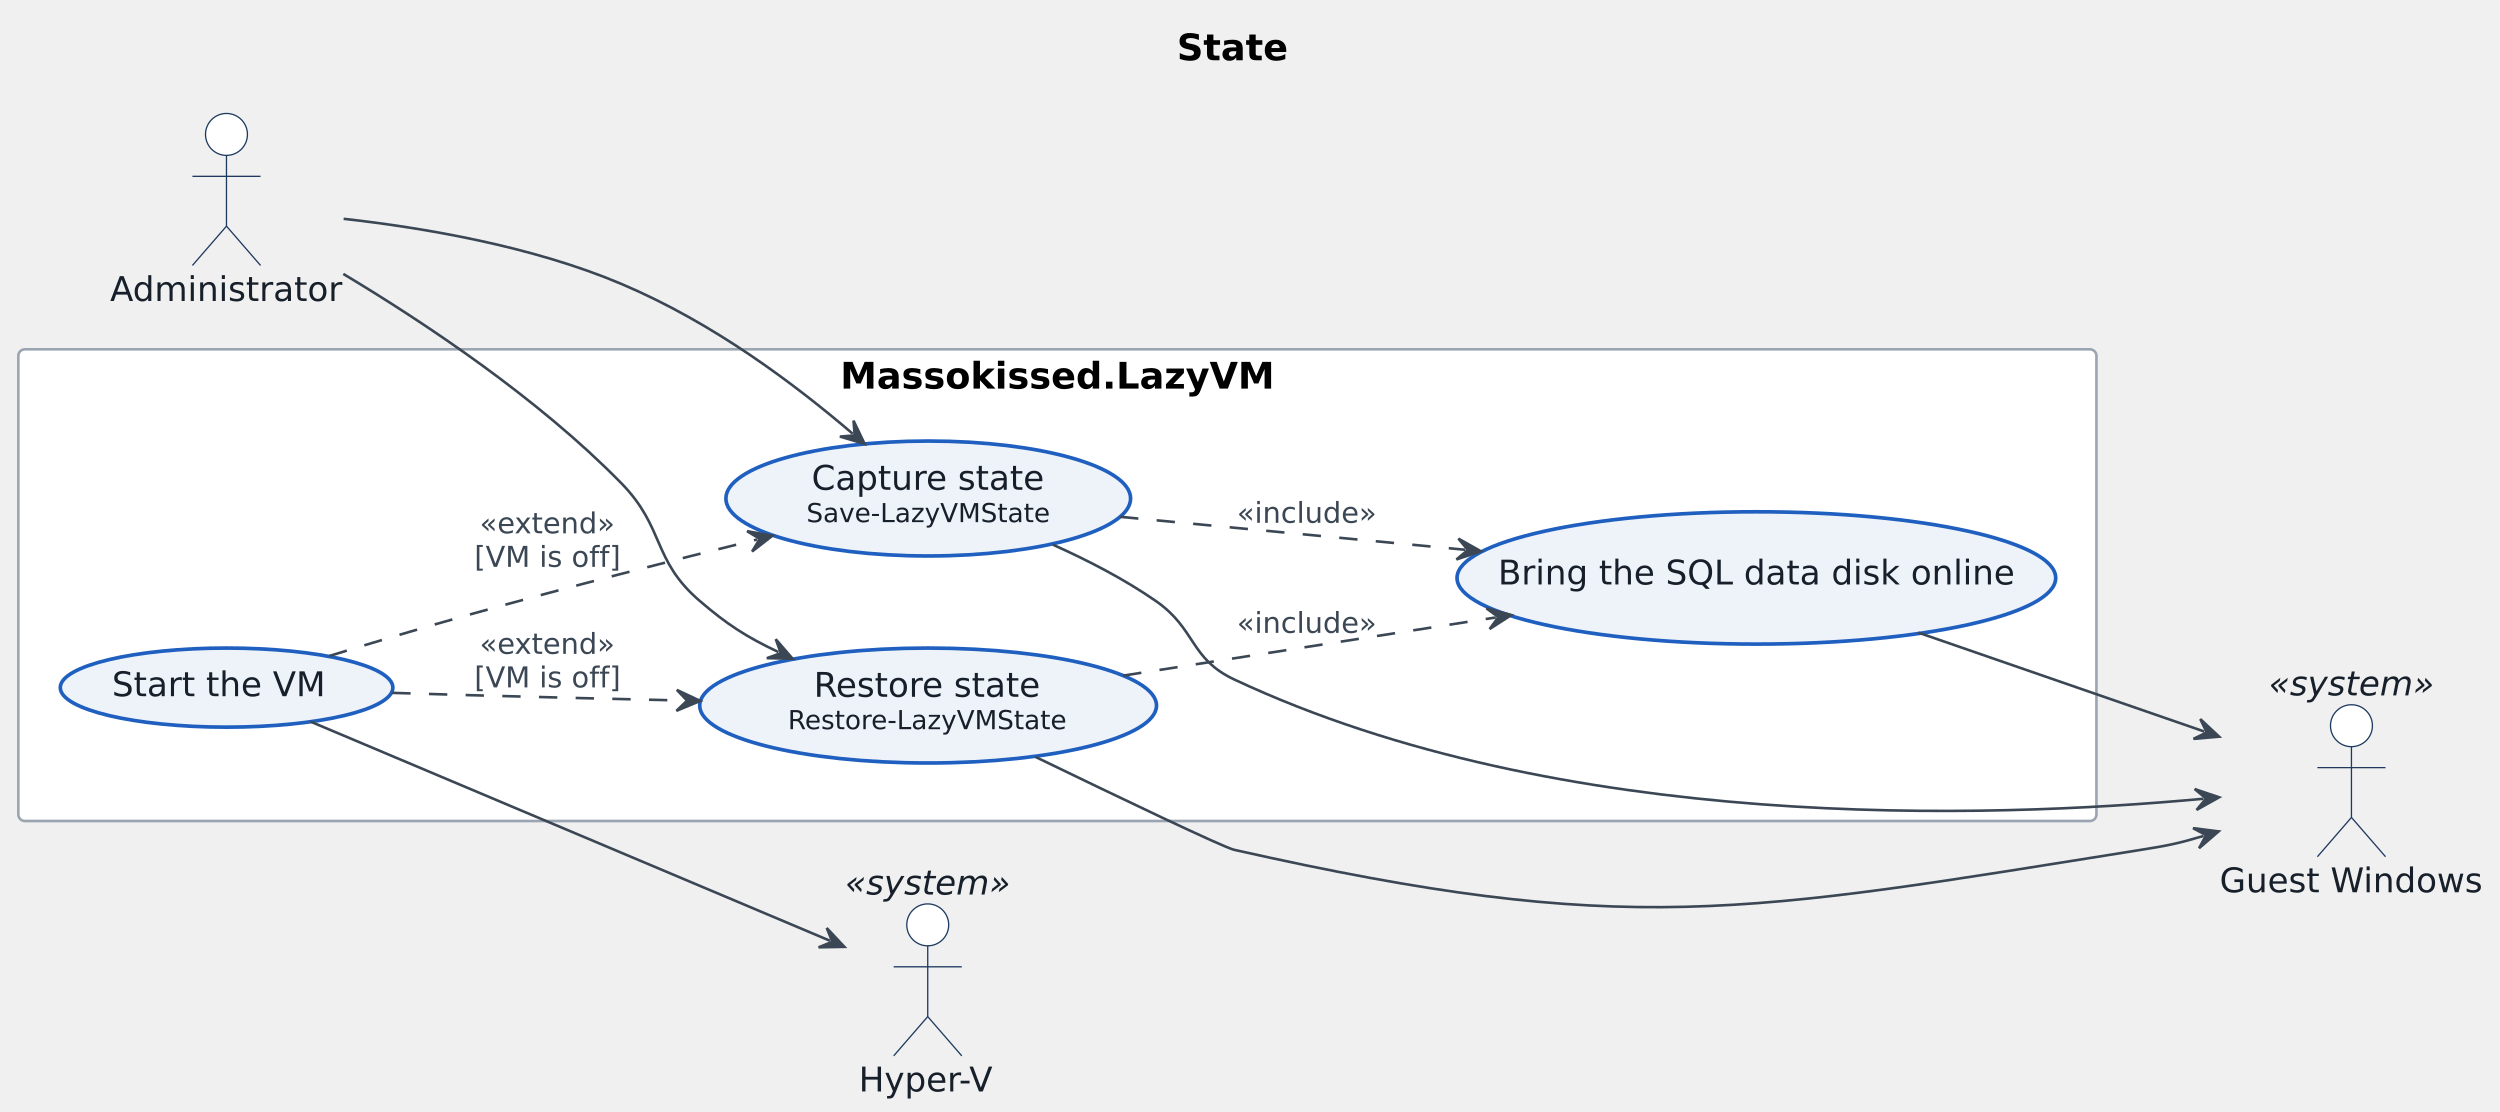
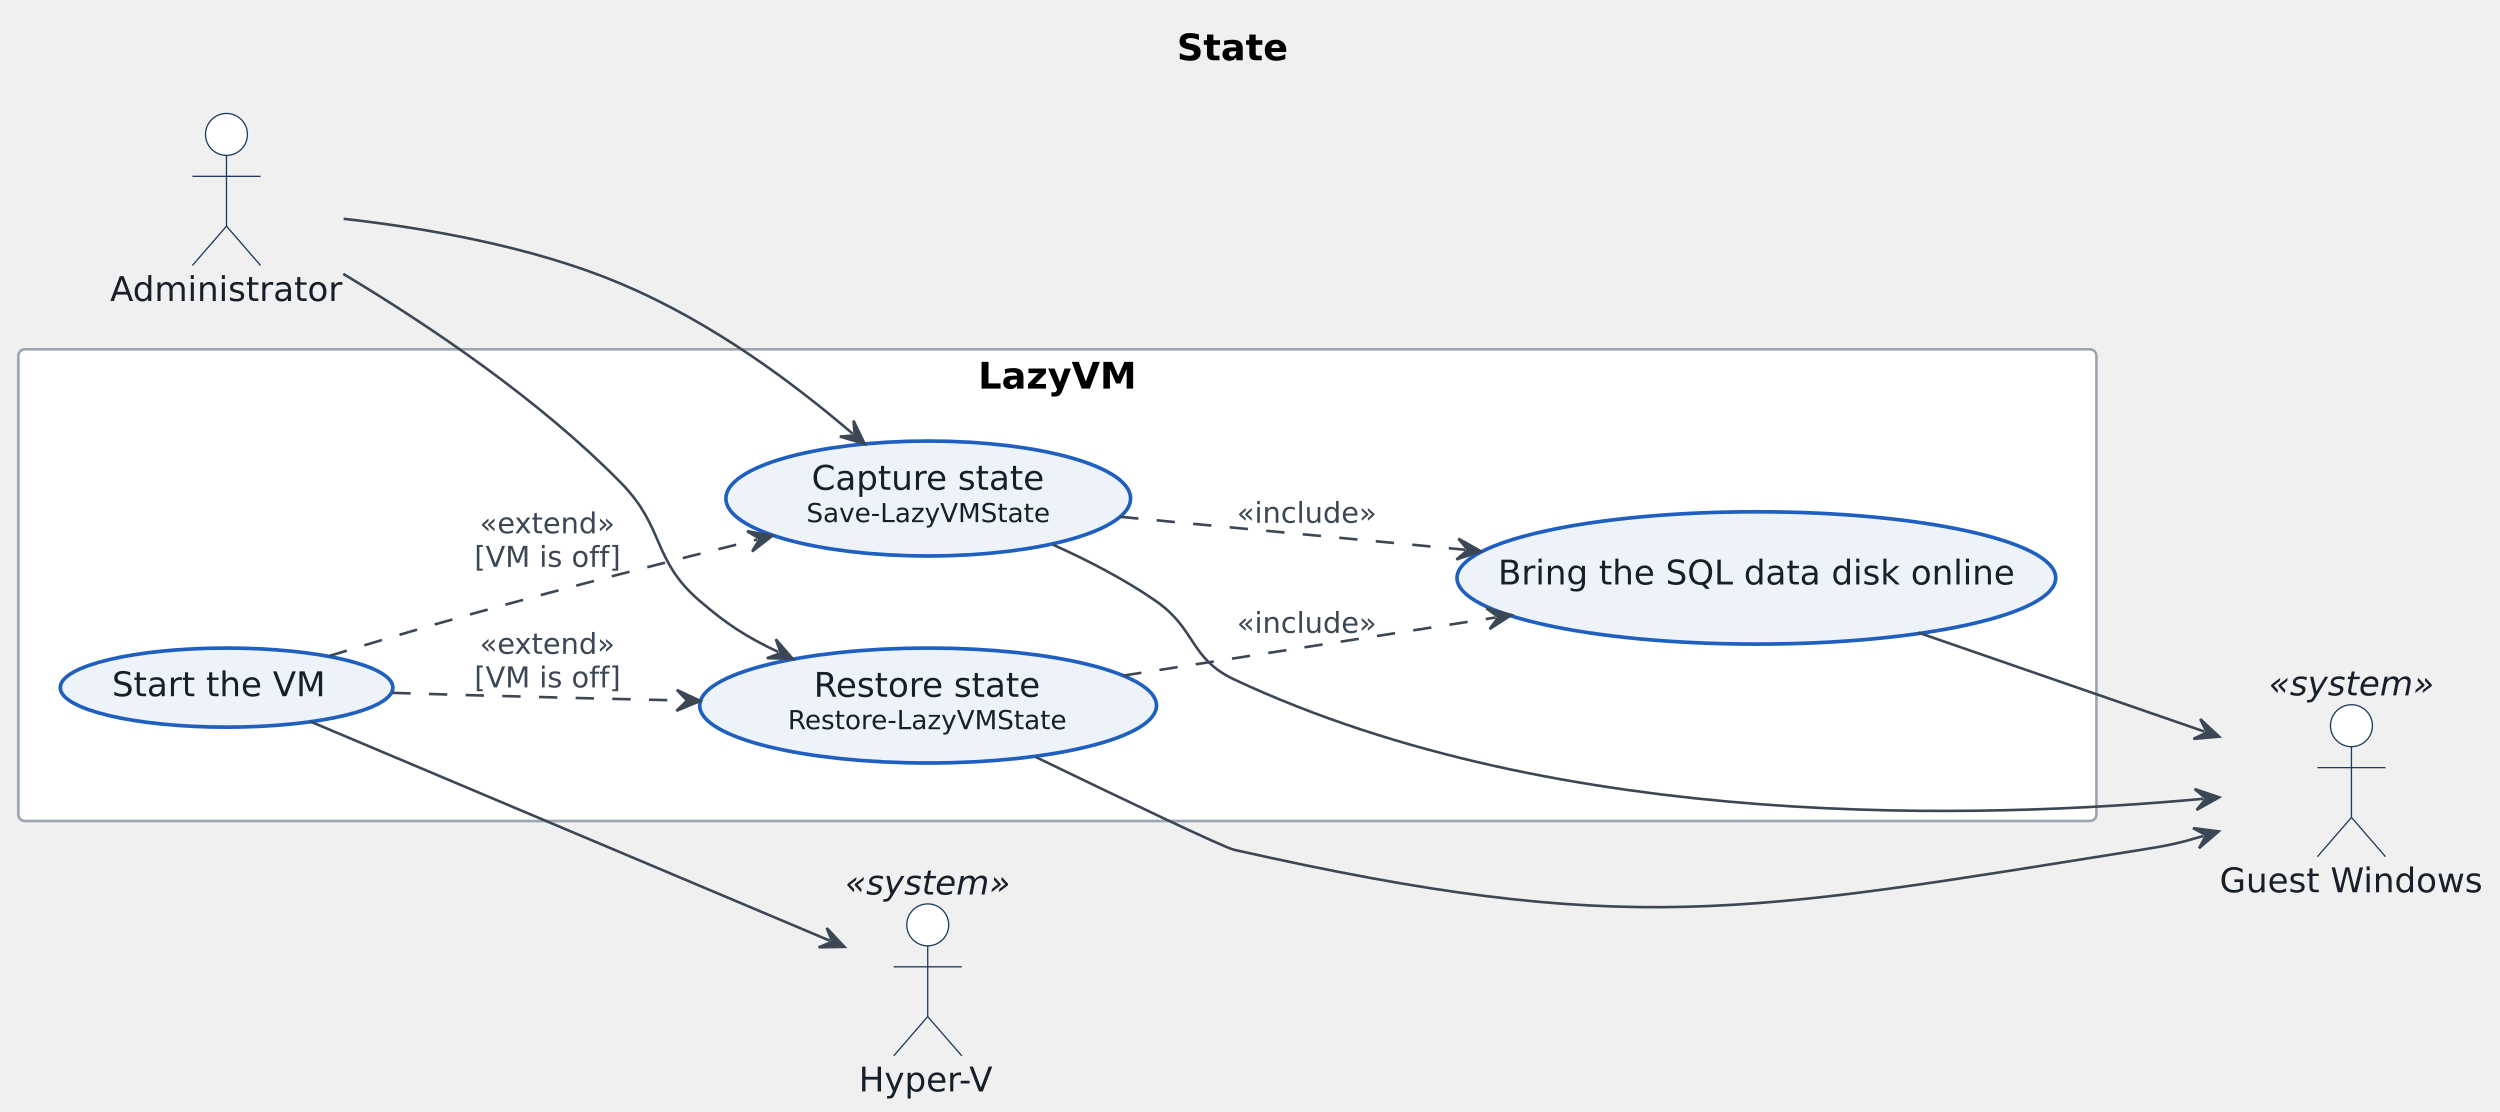
<svg xmlns="http://www.w3.org/2000/svg" contentStyleType="text/css" height="424px" preserveAspectRatio="none" style="width:954px;height:424px;background:#FFFFFF;" version="1.1" viewBox="0 0 954 424" width="954px" zoomAndPan="magnify">
  <defs />
  <g>
    <text fill="#000000" font-family="DejaVu Sans,Verdana,Segoe UI,Arial,sans-serif" font-size="14" font-weight="bold" lengthAdjust="spacing" textLength="42.41" x="449.11" y="22.995">State</text>
-     <g id="cluster_Massokissed.LazyVM">
+     <g id="cluster_LazyVM">
      <rect fill="#FFFFFF" height="180" rx="2.5" ry="2.5" style="stroke:#9AA5B1;stroke-width:1.0;" width="793" x="7" y="133.297" />
-       <text fill="#000000" font-family="DejaVu Sans,Verdana,Segoe UI,Arial,sans-serif" font-size="14" font-weight="bold" lengthAdjust="spacing" textLength="165.683" x="320.659" y="148.292">Massokissed.LazyVM</text>
+       <text fill="#000000" font-family="DejaVu Sans,Verdana,Segoe UI,Arial,sans-serif" font-size="14" font-weight="bold" lengthAdjust="spacing" textLength="60.42" x="373.29" y="148.292">LazyVM</text>
    </g>
    <g id="elem_Capture">
      <ellipse cx="354.217" cy="190.229" fill="#EEF3FA" rx="77.217" ry="21.932" style="stroke:#1F5FBF;stroke-width:1.4;" />
      <text fill="#17202A" font-family="DejaVu Sans,Verdana,Segoe UI,Arial,sans-serif" font-size="13" lengthAdjust="spacing" textLength="89.039" x="309.698" y="186.909">Capture state</text>
      <text fill="#17202A" font-family="DejaVu Sans,Verdana,Segoe UI,Arial,sans-serif" font-size="10" lengthAdjust="spacing" textLength="92.959" x="307.738" y="199.257">Save-LazyVMState</text>
    </g>
    <g id="elem_Restore">
      <ellipse cx="354.164" cy="269.229" fill="#EEF3FA" rx="87.164" ry="21.932" style="stroke:#1F5FBF;stroke-width:1.4;" />
      <text fill="#17202A" font-family="DejaVu Sans,Verdana,Segoe UI,Arial,sans-serif" font-size="13" lengthAdjust="spacing" textLength="87.261" x="310.534" y="265.909">Restore state</text>
      <text fill="#17202A" font-family="DejaVu Sans,Verdana,Segoe UI,Arial,sans-serif" font-size="10" lengthAdjust="spacing" textLength="107.026" x="300.651" y="278.257">Restore-LazyVMState</text>
    </g>
    <g id="elem_Start">
      <ellipse cx="86.46" cy="262.389" fill="#EEF3FA" rx="63.46" ry="15.092" style="stroke:#1F5FBF;stroke-width:1.4;" />
      <text fill="#17202A" font-family="DejaVu Sans,Verdana,Segoe UI,Arial,sans-serif" font-size="13" lengthAdjust="spacing" textLength="81.466" x="42.727" y="265.672">Start the VM</text>
    </g>
    <g id="elem_Disk">
      <ellipse cx="670.227" cy="220.542" fill="#EEF3FA" rx="114.227" ry="25.245" style="stroke:#1F5FBF;stroke-width:1.4;" />
      <text fill="#17202A" font-family="DejaVu Sans,Verdana,Segoe UI,Arial,sans-serif" font-size="13" lengthAdjust="spacing" textLength="197.19" x="571.632" y="223.043">Bring the SQL data disk online</text>
    </g>
    <g id="elem_Admin">
      <ellipse cx="86.424" cy="51.297" fill="#FFFFFF" rx="8" ry="8" style="stroke:#1F3A5F;stroke-width:0.5;" />
      <path d="M86.424,59.297 L86.424,86.297 M73.424,67.297 L99.424,67.297 M86.424,86.297 L73.424,101.297 M86.424,86.297 L99.424,101.297 " fill="none" style="stroke:#1F3A5F;stroke-width:0.5;" />
      <text fill="#17202A" font-family="DejaVu Sans,Verdana,Segoe UI,Arial,sans-serif" font-size="13" lengthAdjust="spacing" textLength="88.848" x="42" y="114.864">Administrator</text>
    </g>
    <g id="elem_Guest">
      <ellipse cx="897.315" cy="276.93" fill="#FFFFFF" rx="8" ry="8" style="stroke:#1F3A5F;stroke-width:0.5;" />
      <path d="M897.315,284.93 L897.315,311.93 M884.315,292.93 L910.315,292.93 M897.315,311.93 L884.315,326.93 M897.315,311.93 L910.315,326.93 " fill="none" style="stroke:#1F3A5F;stroke-width:0.5;" />
      <text fill="#17202A" font-family="DejaVu Sans,Verdana,Segoe UI,Arial,sans-serif" font-size="13" lengthAdjust="spacing" textLength="100.629" x="847" y="340.497">Guest Windows</text>
      <text fill="#17202A" font-family="DejaVu Sans,Verdana,Segoe UI,Arial,sans-serif" font-size="13" font-style="italic" lengthAdjust="spacing" textLength="63.045" x="865.792" y="265.364">«system»</text>
    </g>
    <g id="elem_HV">
      <ellipse cx="354.022" cy="352.93" fill="#FFFFFF" rx="8" ry="8" style="stroke:#1F3A5F;stroke-width:0.5;" />
      <path d="M354.022,360.93 L354.022,387.93 M341.022,368.93 L367.022,368.93 M354.022,387.93 L341.022,402.93 M354.022,387.93 L367.022,402.93 " fill="none" style="stroke:#1F3A5F;stroke-width:0.5;" />
      <text fill="#17202A" font-family="DejaVu Sans,Verdana,Segoe UI,Arial,sans-serif" font-size="13" lengthAdjust="spacing" textLength="52.648" x="327.699" y="416.497">Hyper-V</text>
      <text fill="#17202A" font-family="DejaVu Sans,Verdana,Segoe UI,Arial,sans-serif" font-size="13" font-style="italic" lengthAdjust="spacing" textLength="63.045" x="322.5" y="341.364">«system»</text>
    </g>
    <g id="link_Admin_Capture">
      <path d="M131.13,83.497 C161.73,86.917 203.07,93.947 237,108.297 C272.43,123.287 303.196,146.562 325.386,165.502 " fill="none" id="Admin-to-Capture" style="stroke:#3B4754;stroke-width:1.0;" />
      <polygon fill="#3B4754" points="329.95,169.397,325.701,160.512,326.147,166.151,320.508,166.596,329.95,169.397" style="stroke:#3B4754;stroke-width:1.0;" />
    </g>
    <g id="link_Admin_Restore">
      <path d="M131,104.527 C162.71,123.547 205.46,152.127 237,184.297 C253.83,201.457 248.76,213.647 267,229.297 C277.37,238.197 284.633,242.969 297.043,248.819 " fill="none" id="Admin-to-Restore" style="stroke:#3B4754;stroke-width:1.0;" />
      <polygon fill="#3B4754" points="302.47,251.377,296.035,243.921,297.947,249.245,292.624,251.157,302.47,251.377" style="stroke:#3B4754;stroke-width:1.0;" />
    </g>
    <g id="link_Capture_Disk">
      <path d="M427.43,197.217 C468.27,201.117 514.027,205.486 559.127,209.796 " fill="none" id="Capture-to-Disk" style="stroke:#3B4754;stroke-width:1.0;stroke-dasharray:7.0,7.0;" />
      <polygon fill="#3B4754" points="565.1,210.367,556.521,205.529,560.123,209.891,555.76,213.493,565.1,210.367" style="stroke:#3B4754;stroke-width:1.0;" />
      <text fill="#3B4754" font-family="DejaVu Sans,Verdana,Segoe UI,Arial,sans-serif" font-size="11" lengthAdjust="spacing" textLength="53.313" x="472" y="199.507">«include»</text>
    </g>
    <g id="link_Restore_Disk">
      <path d="M428.62,257.807 C472.85,250.907 523.582,242.992 570.792,235.622 " fill="none" id="Restore-to-Disk" style="stroke:#3B4754;stroke-width:1.0;stroke-dasharray:7.0,7.0;" />
      <polygon fill="#3B4754" points="576.72,234.697,567.211,232.133,571.78,235.468,568.445,240.037,576.72,234.697" style="stroke:#3B4754;stroke-width:1.0;" />
      <text fill="#3B4754" font-family="DejaVu Sans,Verdana,Segoe UI,Arial,sans-serif" font-size="11" lengthAdjust="spacing" textLength="53.313" x="472" y="241.507">«include»</text>
    </g>
    <g id="link_Start_Capture">
      <path d="M125.64,250.327 C142.28,245.217 162.06,239.287 180,234.297 C218.07,223.697 255.306,214.189 288.946,205.859 " fill="none" id="Start-to-Capture" style="stroke:#3B4754;stroke-width:1.0;stroke-dasharray:7.0,7.0;" />
      <polygon fill="#3B4754" points="294.77,204.417,285.072,202.697,289.917,205.619,286.995,210.463,294.77,204.417" style="stroke:#3B4754;stroke-width:1.0;" />
      <text fill="#3B4754" font-family="DejaVu Sans,Verdana,Segoe UI,Arial,sans-serif" font-size="11" lengthAdjust="spacing" textLength="51.772" x="183.041" y="203.507">«extend»</text>
      <text fill="#3B4754" font-family="DejaVu Sans,Verdana,Segoe UI,Arial,sans-serif" font-size="11" lengthAdjust="spacing" textLength="55.854" x="181" y="216.312">[VM is off]</text>
    </g>
    <g id="link_Start_Restore">
      <path d="M149.69,264.397 C159.82,264.717 170.2,265.027 180,265.297 C208.38,266.087 233.381,266.701 261.202,267.331 " fill="none" id="Start-to-Restore" style="stroke:#3B4754;stroke-width:1.0;stroke-dasharray:7.0,7.0;" />
      <polygon fill="#3B4754" points="267.2,267.467,258.293,263.264,262.201,267.354,258.112,271.262,267.2,267.467" style="stroke:#3B4754;stroke-width:1.0;" />
      <text fill="#3B4754" font-family="DejaVu Sans,Verdana,Segoe UI,Arial,sans-serif" font-size="11" lengthAdjust="spacing" textLength="51.772" x="183.041" y="249.507">«extend»</text>
      <text fill="#3B4754" font-family="DejaVu Sans,Verdana,Segoe UI,Arial,sans-serif" font-size="11" lengthAdjust="spacing" textLength="55.854" x="181" y="262.312">[VM is off]</text>
    </g>
    <g id="link_Capture_Guest">
      <path d="M401.73,207.827 C414.95,213.747 429,220.987 441,229.297 C456.5,240.027 453.93,251.297 471,259.297 C596.1,317.947 758.416,312.451 840.836,304.801 " fill="none" id="Capture-to-Guest" style="stroke:#3B4754;stroke-width:1.0;" />
      <polygon fill="#3B4754" points="846.81,304.247,837.479,301.096,841.831,304.709,838.218,309.062,846.81,304.247" style="stroke:#3B4754;stroke-width:1.0;" />
    </g>
    <g id="link_Restore_Guest">
      <path d="M395.15,288.847 C427.01,304.277 466.88,323.367 471,324.297 C621.03,358.057 665.14,348.497 817,324.297 C826.75,322.747 831.185,321.906 840.885,318.986 " fill="none" id="Restore-to-Guest" style="stroke:#3B4754;stroke-width:1.0;" />
      <polygon fill="#3B4754" points="846.63,317.257,836.859,316.021,841.842,318.698,839.165,323.681,846.63,317.257" style="stroke:#3B4754;stroke-width:1.0;" />
    </g>
    <g id="link_Disk_Guest">
      <path d="M732.02,241.407 C768.02,253.857 807.34,267.455 841.16,279.155 " fill="none" id="Disk-to-Guest" style="stroke:#3B4754;stroke-width:1.0;" />
      <polygon fill="#3B4754" points="846.83,281.117,839.632,274.394,842.105,279.482,837.017,281.955,846.83,281.117" style="stroke:#3B4754;stroke-width:1.0;" />
    </g>
    <g id="link_Start_HV">
      <path d="M118.48,275.367 C169.63,296.947 265.662,337.454 316.692,358.985 " fill="none" id="Start-to-HV" style="stroke:#3B4754;stroke-width:1.0;" />
      <polygon fill="#3B4754" points="322.22,361.317,315.483,354.133,317.613,359.373,312.373,361.504,322.22,361.317" style="stroke:#3B4754;stroke-width:1.0;" />
    </g>
  </g>
</svg>
